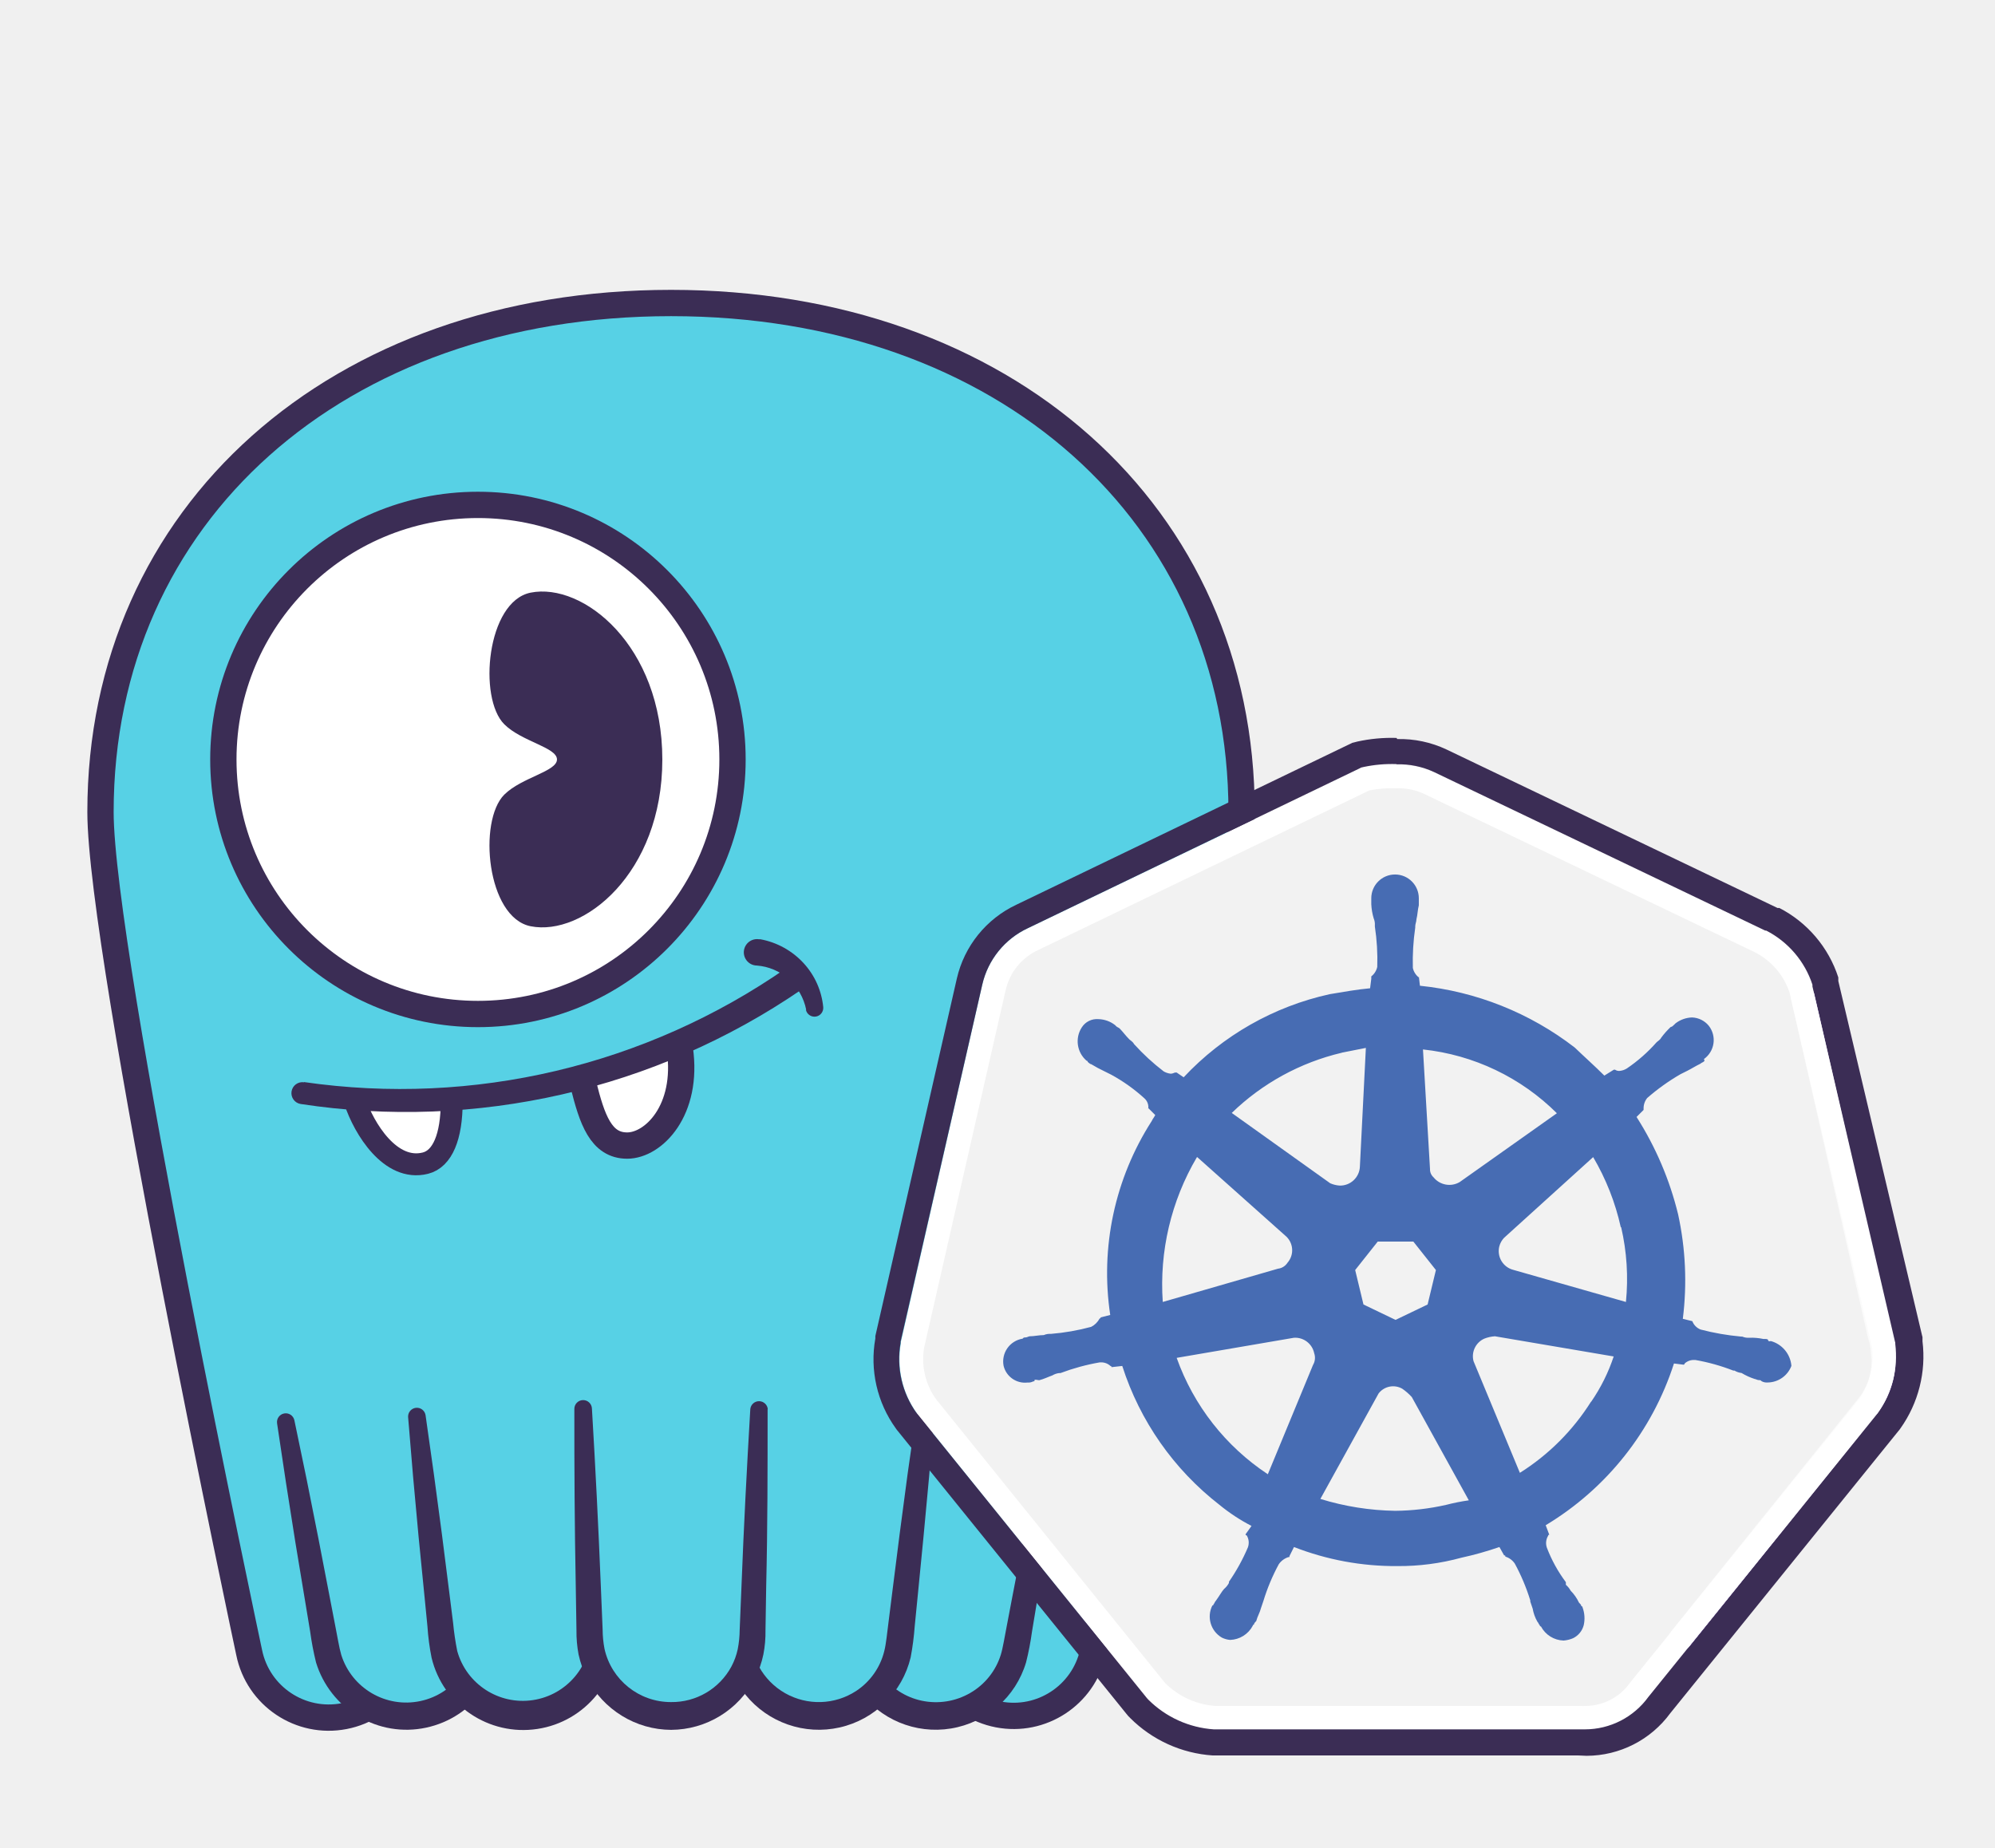
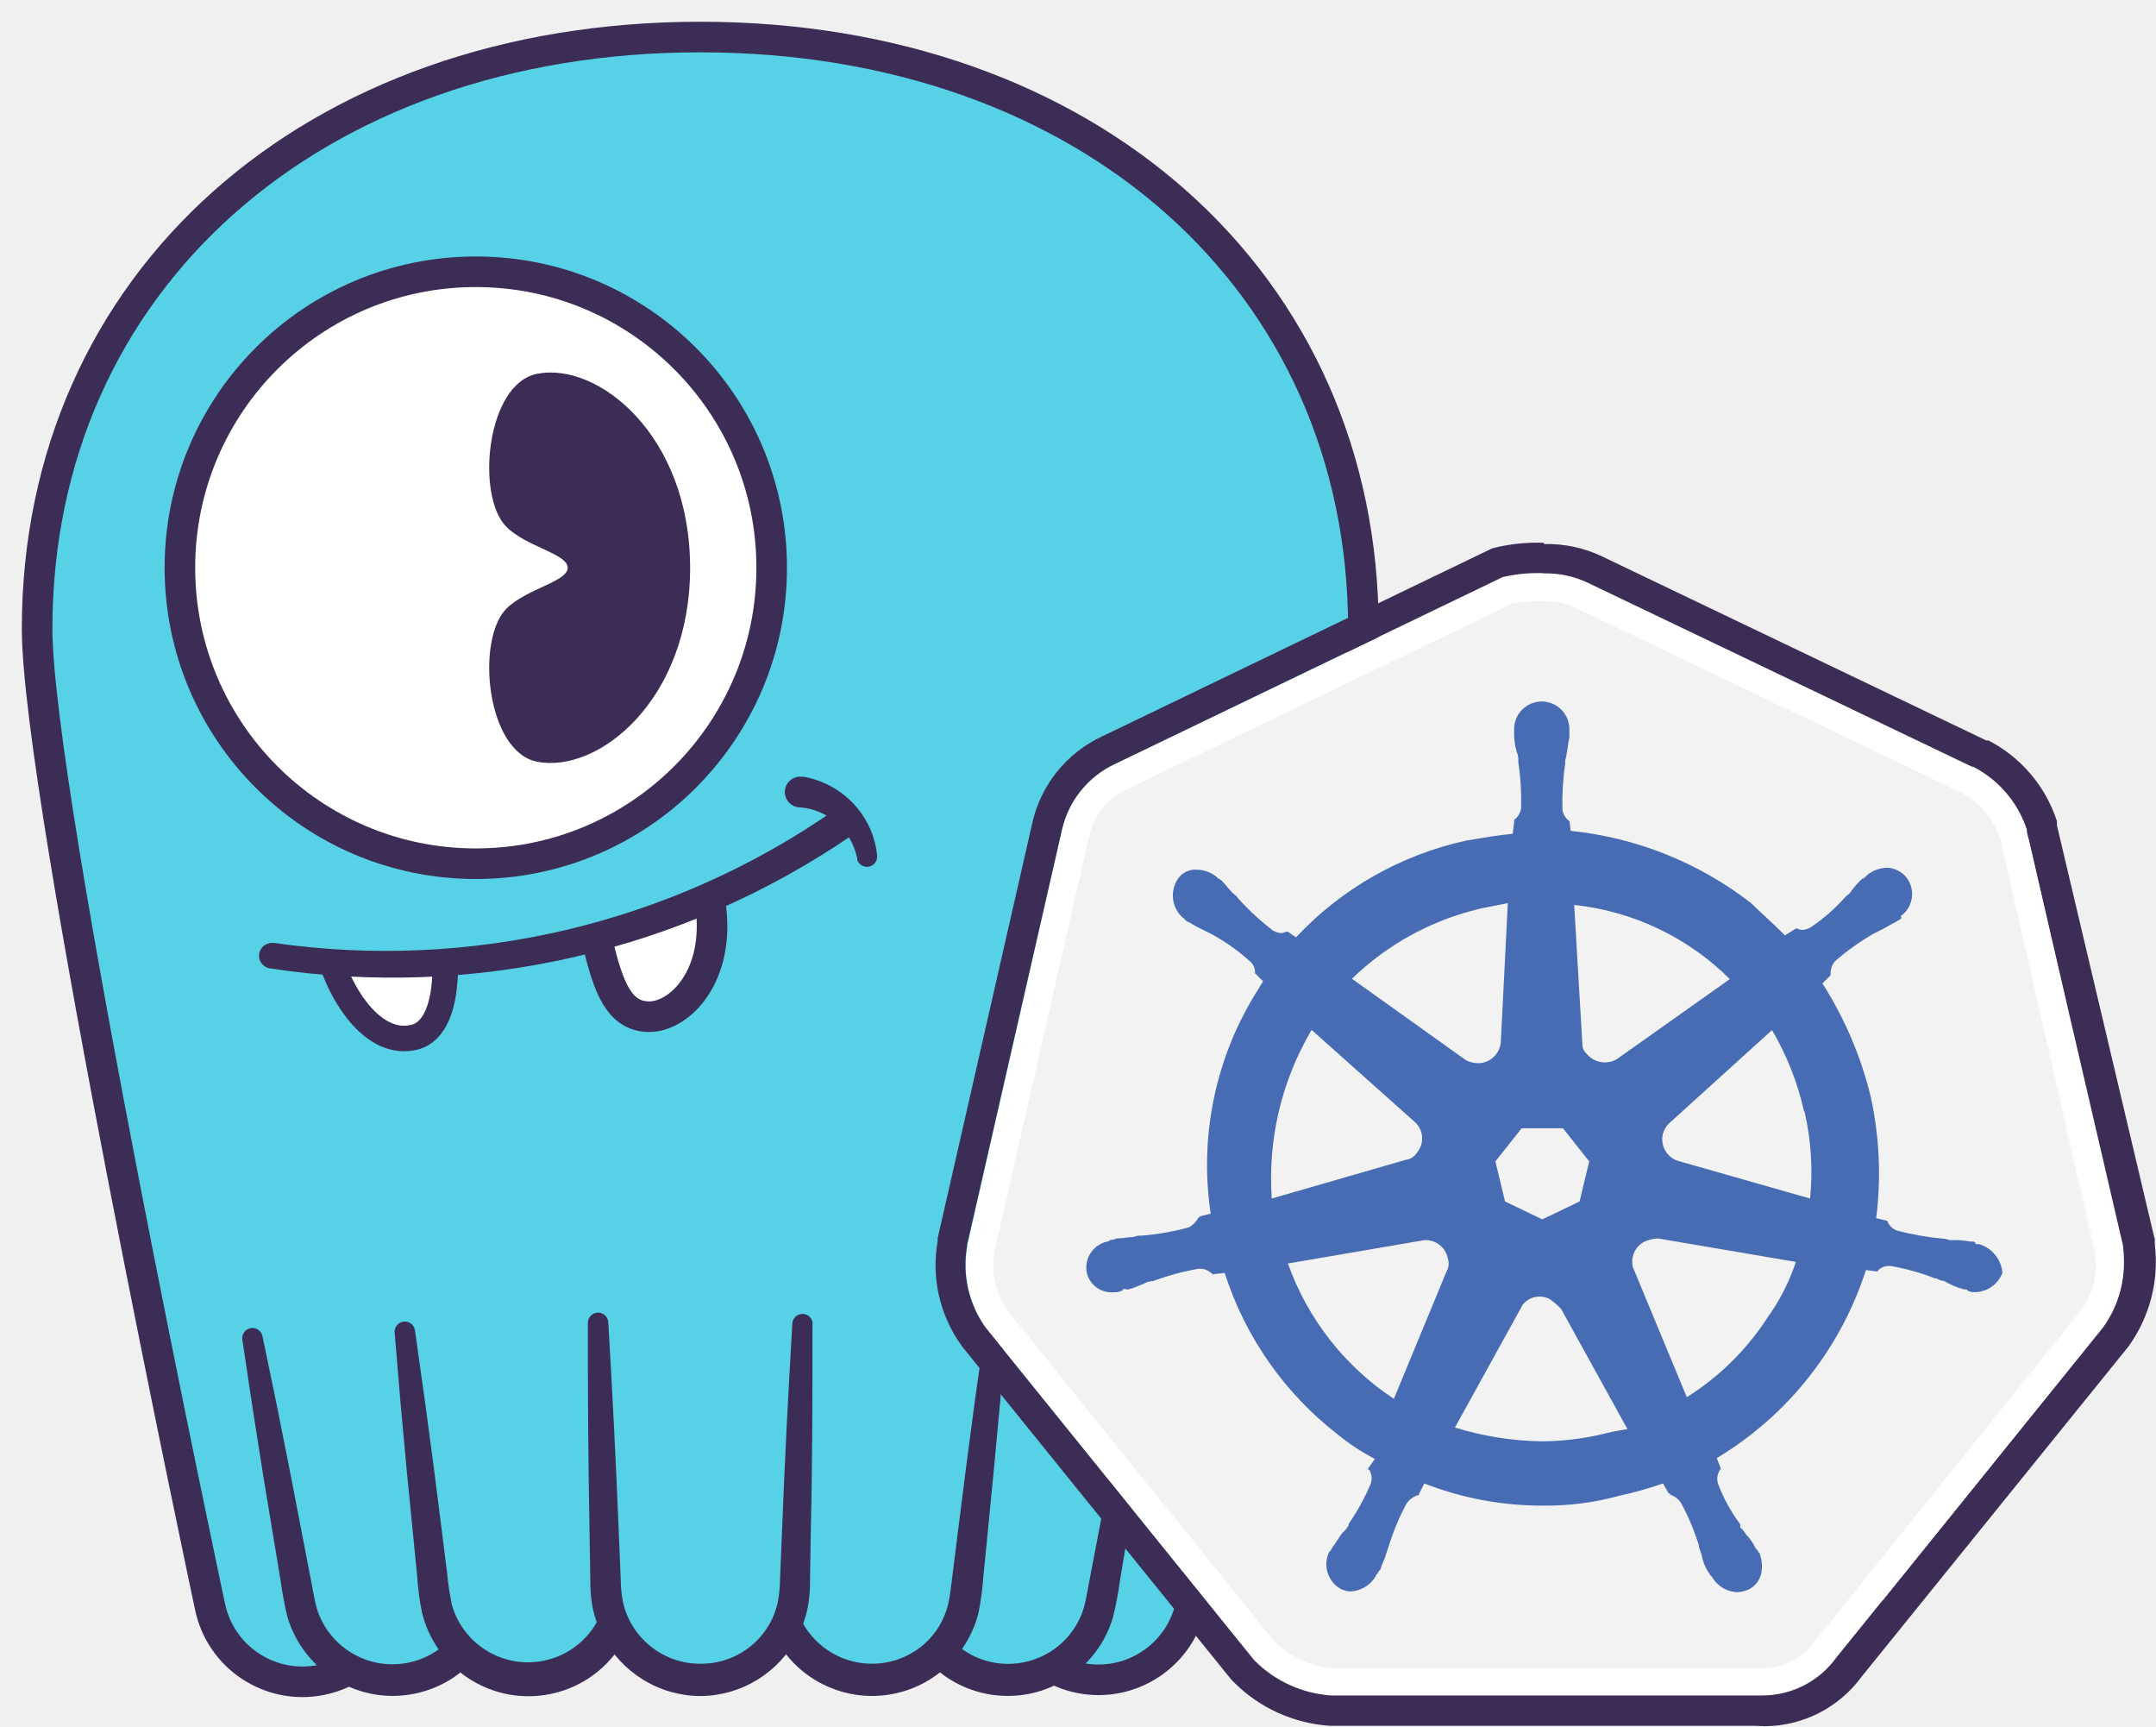
- <svg xmlns="http://www.w3.org/2000/svg" viewBox="0 0 283.68 262.8">
+ <svg xmlns="http://www.w3.org/2000/svg" viewBox="9.75 38.56 263.77 211.15">
  <defs>
    <style>.cls-1{isolation:isolate;}.cls-2,.cls-3{fill:#57d1e5;}.cls-2,.cls-5,.cls-6{stroke:#3b2d55;}.cls-10,.cls-2,.cls-5,.cls-6{stroke-linecap:round;stroke-linejoin:round;}.cls-2,.cls-5{stroke-width:3.74px;}.cls-4{fill:#3b2d55;}.cls-5,.cls-6,.cls-8{fill:#fff;}.cls-6{stroke-width:3.12px;}.cls-7{fill:#f2f2f2;}.cls-9{fill:#476cb3;}.cls-10{fill:none;stroke:#fff;stroke-width:3.41px;opacity:0.7;mix-blend-mode:overlay;}</style>
  </defs>
  <g class="cls-1">
    <g id="Layer_1" data-name="Layer 1">
      <path class="cls-2" d="M58.11,230.62A11.55,11.55,0,0,1,35.43,235S14.29,135.8,14.29,115.48c0-42.43,33.7-72.39,81.13-72.39s81.13,30,81.13,72.39c0,20.32-21.14,119.52-21.14,119.52a11.55,11.55,0,0,1-22.67-4.38" />
      <path class="cls-3" d="M150.21,202.2l-5.77,32.31a11.55,11.55,0,0,1-22.84-3.4" />
      <path class="cls-4" d="M151.43,202.42l-1.26,8.46-1.34,8.45-1.38,8.45-.7,4.22a40.24,40.24,0,0,1-.85,4.41,13.41,13.41,0,0,1-23.79,3.92,13.5,13.5,0,0,1-2.37-9.44,1.87,1.87,0,0,1,3.72.44,9.7,9.7,0,0,0,1.82,6.74,9.54,9.54,0,0,0,5.81,3.79,9.73,9.73,0,0,0,6.86-1.1,9.55,9.55,0,0,0,4.36-5.44c.31-1,.55-2.6.83-4l.8-4.2,1.62-8.4,1.68-8.39L149,202a1.24,1.24,0,0,1,2.45.44Z" />
      <circle class="cls-5" cx="67.96" cy="108" r="36.2" />
      <path class="cls-4" d="M75.45,84.28c-6.24,1.25-7.49,15-3.74,18.72,2.46,2.46,7.49,3.28,7.49,5s-5,2.53-7.49,5c-3.75,3.74-2.5,17.47,3.74,18.72,7.45,1.49,18.73-7.49,18.73-23.71S82.9,82.79,75.45,84.28Z" />
      <path class="cls-6" d="M50.49,156.67c1.25,3.75,5,10,10,8.74,2.42-.61,3.74-3.74,3.74-8.74" />
      <path class="cls-5" d="M82.94,154.18c1.25,5,2.5,8.73,6.24,8.73s8.74-5,7.49-13.73" />
      <path class="cls-4" d="M43.23,153.88a96.1,96.1,0,0,0,68.6-16.22,1.87,1.87,0,1,1,2.14,3.07h0A99.47,99.47,0,0,1,42.77,157a1.56,1.56,0,0,1,.46-3.09Z" />
      <path class="cls-4" d="M114.64,143.6a8,8,0,0,0-2.52-4.39,7.66,7.66,0,0,0-4.48-1.9,1.88,1.88,0,1,1,.28-3.74l.2,0h0a11.08,11.08,0,0,1,6.15,3.4,10.76,10.76,0,0,1,2.79,6.25,1.25,1.25,0,0,1-2.47.36Z" />
      <path class="cls-3" d="M69.25,231.11a11.55,11.55,0,0,1-22.84,3.4L40.64,202.2" />
      <path class="cls-4" d="M71.11,230.88a13.42,13.42,0,0,1-10.53,14.81,13.28,13.28,0,0,1-9.64-1.61,13.54,13.54,0,0,1-6-7.66A40.84,40.84,0,0,1,44.1,232l-.7-4.22L42,219.33l-1.33-8.45-1.27-8.46a1.25,1.25,0,0,1,2.46-.44l1.74,8.38,1.67,8.39,1.62,8.4.81,4.2c.28,1.36.51,2.92.83,4a9.68,9.68,0,0,0,18.85-4h0a1.87,1.87,0,0,1,3.72-.44Z" />
      <path class="cls-3" d="M85.92,231.85a11.55,11.55,0,0,1-23,1.92L59.27,201.4" />
      <path class="cls-4" d="M87.79,231.75a13.41,13.41,0,0,1-26.42,4,33.61,33.61,0,0,1-.59-4.47L60.36,227l-.84-8.48L58.74,210l-.71-8.5a1.25,1.25,0,0,1,2.48-.27l1.19,8.44,1.13,8.45,1.07,8.45.53,4.23a38.94,38.94,0,0,0,.59,4,9.68,9.68,0,0,0,19-2.85h0a1.87,1.87,0,0,1,3.74-.19Z" />
      <path class="cls-3" d="M131.58,201.4l-3.64,32.37a11.55,11.55,0,0,1-23-1.92" />
      <path class="cls-4" d="M132.82,201.53l-.71,8.5-.79,8.49-.83,8.48-.42,4.24a39.1,39.1,0,0,1-.58,4.46A13.42,13.42,0,0,1,106,241a13.54,13.54,0,0,1-3-9.25,1.87,1.87,0,0,1,3.74.2,9.7,9.7,0,0,0,15,8.52,9.5,9.5,0,0,0,4-5.67c.27-1.06.4-2.57.59-4l.53-4.23,1.07-8.45,1.12-8.45,1.2-8.44a1.25,1.25,0,0,1,1.41-1.07A1.26,1.26,0,0,1,132.82,201.53Z" />
      <path class="cls-3" d="M107.9,200.36,107,232.81a11.55,11.55,0,0,1-23.09,0l-.94-32.45" />
      <path class="cls-4" d="M109.15,200.39c0,8.39,0,16.77-.2,25.14l-.1,6.28a16.58,16.58,0,0,1-.3,3.46,13.19,13.19,0,0,1-1.22,3.44A13.47,13.47,0,0,1,95.43,246a13.41,13.41,0,0,1-7-2,13.56,13.56,0,0,1-4.93-5.29,13.91,13.91,0,0,1-1.23-3.43,17.41,17.41,0,0,1-.3-3.46l-.1-6.29c-.16-8.37-.21-16.75-.2-25.14a1.25,1.25,0,0,1,2.5-.07q.75,12.56,1.26,25.11l.26,6.28a15.05,15.05,0,0,0,.27,2.78,9.67,9.67,0,0,0,9.45,7.56A9.61,9.61,0,0,0,104,237a9.44,9.44,0,0,0,.9-2.46,14.9,14.9,0,0,0,.28-2.78l.26-6.28c.32-8.37.76-16.74,1.25-25.11a1.25,1.25,0,0,1,2.49.07Z" />
      <g id="path10349">
        <path class="cls-7" d="M225.51,244.3c-.31,0-.62,0-.93-.05H172.69a13,13,0,0,1-8.2-3.74l-.07-.06L131.73,200a11.44,11.44,0,0,1-2-8.69l11.6-50.88a9.93,9.93,0,0,1,5.57-6.87l47.22-22.77.17,0a17.65,17.65,0,0,1,4.28-.36,10.15,10.15,0,0,1,4.62,1l47.06,22.53a11.69,11.69,0,0,1,5.83,6.74l0,.12,11.76,50.58v.09a12.31,12.31,0,0,1-2.16,8.6l-32.64,40.38a9.37,9.37,0,0,1-7.58,3.92Z" />
        <path class="cls-8" d="M198.58,112.1a8.63,8.63,0,0,1,3.86.77l47.08,22.54a10,10,0,0,1,4.94,5.71L266.2,191.6a10.5,10.5,0,0,1-1.86,7.41l-32.57,40.3a7.76,7.76,0,0,1-6.26,3.29,7.89,7.89,0,0,1-.84,0H172.79a11.3,11.3,0,0,1-7.1-3.24L133.12,199a9.72,9.72,0,0,1-1.7-7.41L143,140.81a8.29,8.29,0,0,1,4.63-5.71l47.09-22.7a16.72,16.72,0,0,1,3.86-.3m0-3.41a19.26,19.26,0,0,0-4.69.41l-.34.08-.31.16L146.15,132a11.74,11.74,0,0,0-6.47,8L128.1,190.85l0,.08,0,.08a13.16,13.16,0,0,0,2.29,10l.05.09.07.07L163,241.45l.12.14.12.13a14.58,14.58,0,0,0,9.31,4.23H224.5c.33,0,.67,0,1,0a11.11,11.11,0,0,0,9-4.61L267,201.15l.07-.07.06-.09a14,14,0,0,0,2.46-9.79l0-.18-.05-.19-11.73-50.48,0-.13,0-.12a13.31,13.31,0,0,0-6.58-7.7l-.07,0-.07,0-47.06-22.52a11.73,11.73,0,0,0-5.35-1.12Z" />
      </g>
      <g id="path10351">
        <path class="cls-9" d="M251.75,190.74h0c-.17,0-.34,0-.34-.17s-.34-.16-.68-.16a8.12,8.12,0,0,0-2-.17,2.16,2.16,0,0,1-1-.17h-.17a35.08,35.08,0,0,1-5.74-1,2.06,2.06,0,0,1-1.18-1.19h0l-1.35-.33a44,44,0,0,0-.67-14.86,46,46,0,0,0-5.91-13.85l1-1h0v-.17a2.35,2.35,0,0,1,.51-1.52,30.18,30.18,0,0,1,4.72-3.38h0l1-.5c.67-.34,1.18-.68,1.85-1,.17-.17.34-.17.51-.33s0-.17,0-.34h0a3.31,3.31,0,0,0,.68-4.73,3.22,3.22,0,0,0-2.37-1.18,4.06,4.06,0,0,0-2.36.84h0l-.17.17c-.17.17-.34.34-.51.34a11.52,11.52,0,0,0-1.35,1.52c-.17.34-.51.5-.67.67h0a22.44,22.44,0,0,1-4.23,3.72,2.33,2.33,0,0,1-1,.34,1,1,0,0,1-.67-.17h-.17l-1.35.84c-1.35-1.35-2.87-2.7-4.22-4a43.22,43.22,0,0,0-22-8.78l-.16-1.35h0v.17a2.34,2.34,0,0,1-.85-1.35,33.45,33.45,0,0,1,.34-5.74v-.17c0-.34.17-.68.17-1,.17-.67.17-1.35.34-2v-1h0a3.38,3.38,0,0,0-6.76,0h0v.85a8.37,8.37,0,0,0,.34,2,2.16,2.16,0,0,1,.17,1v.17a31.54,31.54,0,0,1,.34,5.74,2.34,2.34,0,0,1-.85,1.35v.34h0l-.17,1.35c-1.85.17-3.71.5-5.74.84a40.32,40.32,0,0,0-20.77,11.82l-1-.68h-.17c-.17,0-.34.17-.67.17a2.54,2.54,0,0,1-1-.33,31.6,31.6,0,0,1-4.22-3.89h0c-.17-.34-.5-.5-.67-.67-.51-.51-.85-1-1.35-1.52-.17-.17-.34-.17-.51-.34l-.17-.17h0a4,4,0,0,0-2.36-.84,2.55,2.55,0,0,0-2.37,1.18,3.64,3.64,0,0,0,.68,4.73h0a.17.17,0,0,1,.17.17s.33.33.5.33a19.46,19.46,0,0,0,1.86,1l1,.5h0a24.25,24.25,0,0,1,4.73,3.38,1.69,1.69,0,0,1,.51,1.52v-.17h0l1,1c-.17.34-.34.51-.5.85A40,40,0,0,0,157.87,187l-1.36.34h0a.16.16,0,0,1-.16.17,2.71,2.71,0,0,1-1.19,1.18,31.85,31.85,0,0,1-5.74,1h0a2.14,2.14,0,0,0-1,.17c-.68,0-1.35.17-2,.17-.17,0-.33.17-.67.17-.17,0-.17,0-.34.17h0a3.28,3.28,0,0,0-2.7,3.88h0a3.13,3.13,0,0,0,3.38,2.36,1.52,1.52,0,0,0,.84-.17h0c.17,0,.17,0,.17-.16s.51,0,.67,0c.68-.17,1.36-.51,1.86-.68a2.42,2.42,0,0,1,1-.34h.17a30.77,30.77,0,0,1,5.58-1.52h.16a1.93,1.93,0,0,1,1.36.51c.16,0,.16.17.16.17h0l1.52-.17A40.73,40.73,0,0,0,173.4,214a26,26,0,0,0,4.56,3l-.85,1.19h0c0,.16.17.16.17.16a2,2,0,0,1,.17,1.69,27.54,27.54,0,0,1-2.7,4.9v.17a2.83,2.83,0,0,1-.68.84c-.33.34-.67,1-1.18,1.69-.17.17-.17.34-.33.51a.17.17,0,0,1-.17.17h0a3.47,3.47,0,0,0,1.35,4.56,3.22,3.22,0,0,0,1.18.33,3.79,3.79,0,0,0,3.21-2h0a.17.17,0,0,1,.17-.17c0-.17.16-.34.33-.51.17-.67.51-1.18.68-1.86l.34-1h0a28.33,28.33,0,0,1,2.19-5.23,2.66,2.66,0,0,1,1.35-1c.17,0,.17,0,.17-.16h0L184,220a39.65,39.65,0,0,0,14.69,2.71,33.49,33.49,0,0,0,9.11-1.19,48,48,0,0,0,5.41-1.52l.67,1.19h0c.17,0,.17,0,.17.17a2.51,2.51,0,0,1,1.35,1,28.65,28.65,0,0,1,2.2,5.23v.17l.34,1a5.69,5.69,0,0,0,.67,1.86c.17.17.17.34.34.51a.17.17,0,0,0,.17.17h0a3.77,3.77,0,0,0,3.21,2,4.23,4.23,0,0,0,1.35-.33,2.86,2.86,0,0,0,1.52-1.86,4.47,4.47,0,0,0-.17-2.53h0a.17.17,0,0,0-.17-.17c0-.17-.17-.34-.34-.51a6,6,0,0,0-1.18-1.69,3,3,0,0,0-.68-.84V225a20.16,20.16,0,0,1-2.7-4.9,2,2,0,0,1,.17-1.69c0-.16.17-.16.17-.16h0l-.51-1.35a41.77,41.77,0,0,0,18.24-23l1.35.17h0a.17.17,0,0,0,.17-.17,1.9,1.9,0,0,1,1.35-.5h.17a28.15,28.15,0,0,1,5.4,1.51h.17a2.42,2.42,0,0,0,1,.34,9,9,0,0,0,1.86.85c.17,0,.34.17.68.17.16,0,.16,0,.33.16h0a1.53,1.53,0,0,0,.85.17,3.65,3.65,0,0,0,3.37-2.36,4,4,0,0,0-3-3.55ZM203,185.51l-4.56,2.19-4.56-2.19-1.18-4.9,3.21-4.05h5.06l3.21,4.05Zm27.52-11a32.69,32.69,0,0,1,.68,10.64l-16-4.56h0a2.76,2.76,0,0,1-2-3.37,2.83,2.83,0,0,1,.67-1.19l12.67-11.48A34.22,34.22,0,0,1,230.47,174.53Zm-9.12-16.21-13.84,9.8a2.89,2.89,0,0,1-3.72-.68,1.51,1.51,0,0,1-.5-1.18l-1-17a31.76,31.76,0,0,1,19.08,9.11Zm-30.56-8.61,3.38-.67-.85,16.88h0a2.81,2.81,0,0,1-2.87,2.7,4,4,0,0,1-1.35-.33l-14-10A33.52,33.52,0,0,1,190.79,149.71Zm-20.6,14.86,12.5,11.15h0a2.7,2.7,0,0,1,.33,3.88,1.86,1.86,0,0,1-1.35.84l-16.38,4.73A35.64,35.64,0,0,1,170.19,164.57Zm-2.87,28.54L184,190.24a2.76,2.76,0,0,1,2.87,2.19,2,2,0,0,1-.17,1.69h0l-6.42,15.53A33.17,33.17,0,0,1,167.32,193.11ZM205.65,214a33.93,33.93,0,0,1-7.26.85,38,38,0,0,1-10.64-1.69l8.28-15a2.61,2.61,0,0,1,3.37-.67,8,8,0,0,1,1.35,1.18h0l8.11,14.69A28.89,28.89,0,0,0,205.65,214Zm20.6-14.69a32.26,32.26,0,0,1-10.13,10.14l-6.59-15.88a2.74,2.74,0,0,1,1.52-3.2,5,5,0,0,1,1.52-.34l16.89,2.87A25.47,25.47,0,0,1,226.25,199.35Z" />
      </g>
      <path class="cls-4" d="M198.58,108.69a11.83,11.83,0,0,1,5.33,1.1L251,132.33l.07,0,.07,0a13.31,13.31,0,0,1,6.58,7.7l0,.12,0,.13,11.73,50.48.05.19,0,.18a14,14,0,0,1-2.46,9.79l-.06.09-.07.07-32.52,40.24a11.15,11.15,0,0,1-9,4.61c-.34,0-.68,0-1,0H172.59a14.58,14.58,0,0,1-9.31-4.23l-.12-.13-.12-.14-32.57-40.3-.06-.07-.06-.09a13.16,13.16,0,0,1-2.29-10l0-.08,0-.08L139.68,140a11.74,11.74,0,0,1,6.47-8l47.09-22.69.31-.16.34-.08a19.26,19.26,0,0,1,4.69-.41m0-3.72a22.65,22.65,0,0,0-5.59.52l-.34.09-.37.09-.34.17-.32.15-47.08,22.69a15.41,15.41,0,0,0-8.48,10.5L124.47,190l0,.09v.08l0,.09v.08a16.8,16.8,0,0,0,2.91,12.79l.06.08.06.09.07.09.06.07,32.58,40.31.12.14.12.15.14.13.12.13a18.32,18.32,0,0,0,11.73,5.32h52c.39,0,.78.05,1.17.05a14.79,14.79,0,0,0,11.89-6.05l32.48-40.18.07-.08.07-.09.06-.09.06-.08a17.68,17.68,0,0,0,3.13-12.38l0-.19,0-.2,0-.21-.05-.18L261.4,139.51l0-.13,0-.13,0-.13,0-.12a17,17,0,0,0-8.39-9.88l-.06,0-.07,0-.07,0-.06,0-47.07-22.54a15.57,15.57,0,0,0-7-1.48Z" />
      <path class="cls-10" d="M256.38,141.86l10.9,48a8.49,8.49,0,0,1,.4,1.85l.15,1.49a10.38,10.38,0,0,1-2.09,6.55L239,233" />
    </g>
  </g>
</svg>
